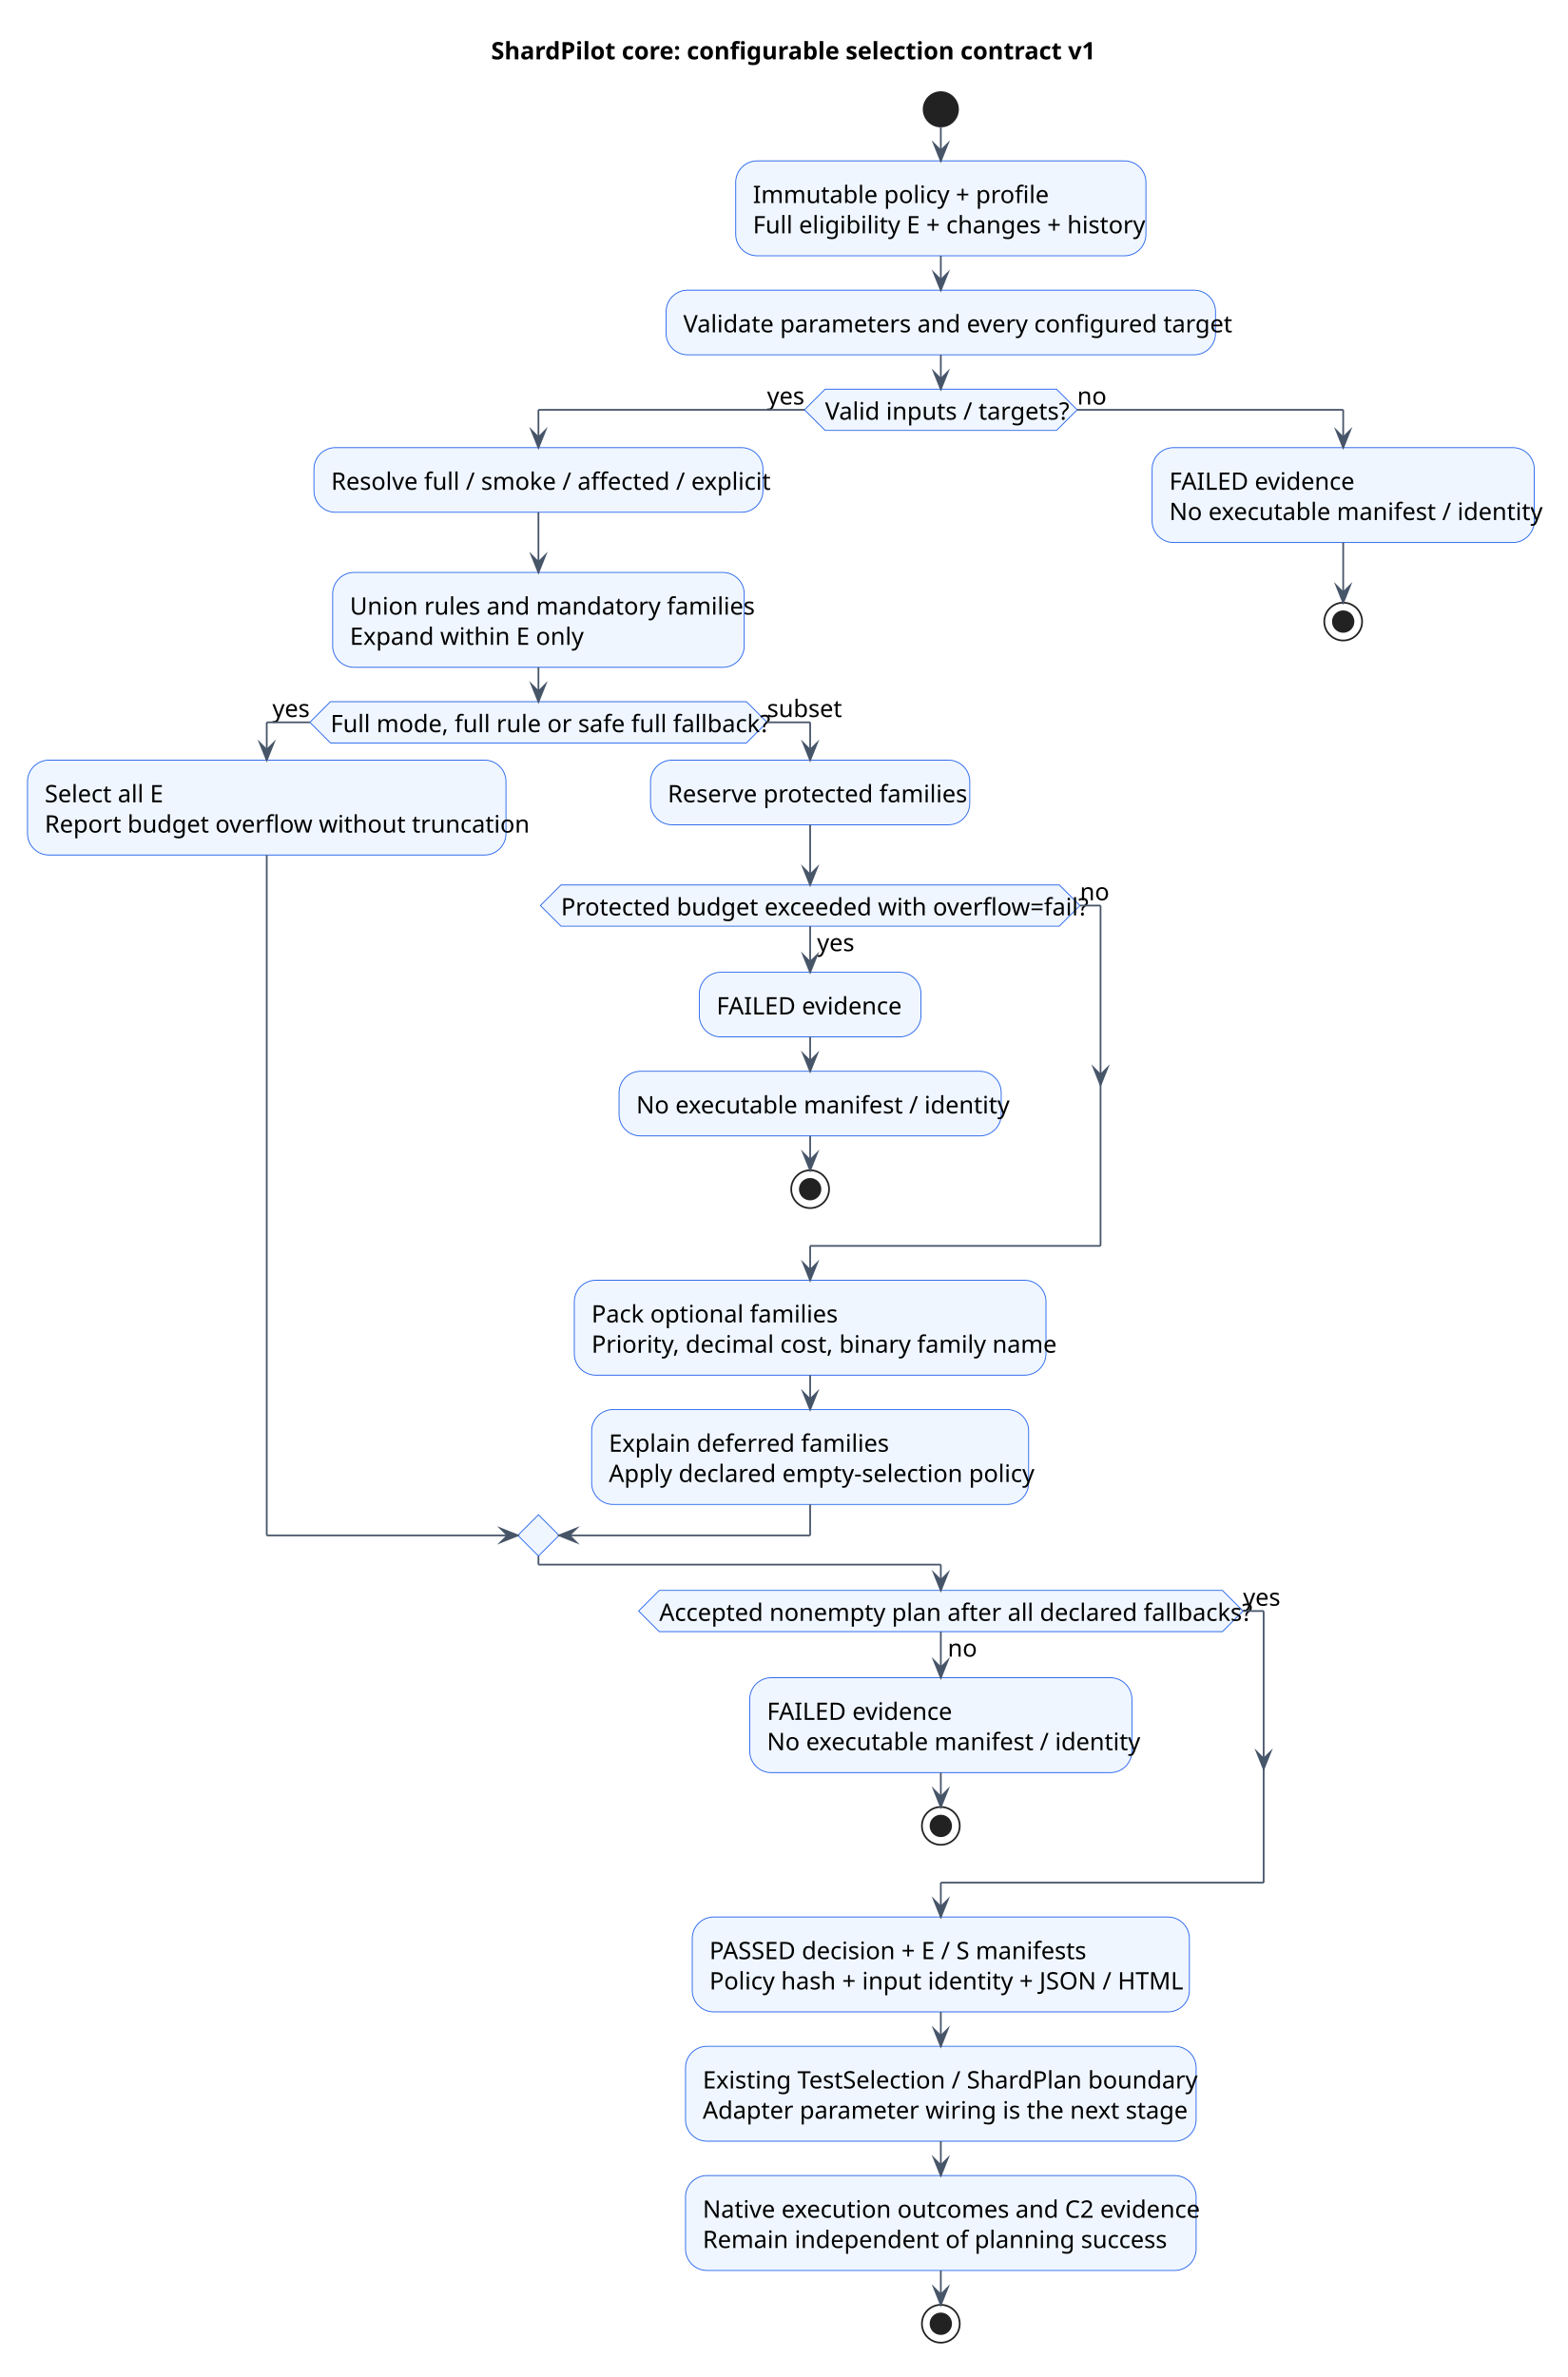
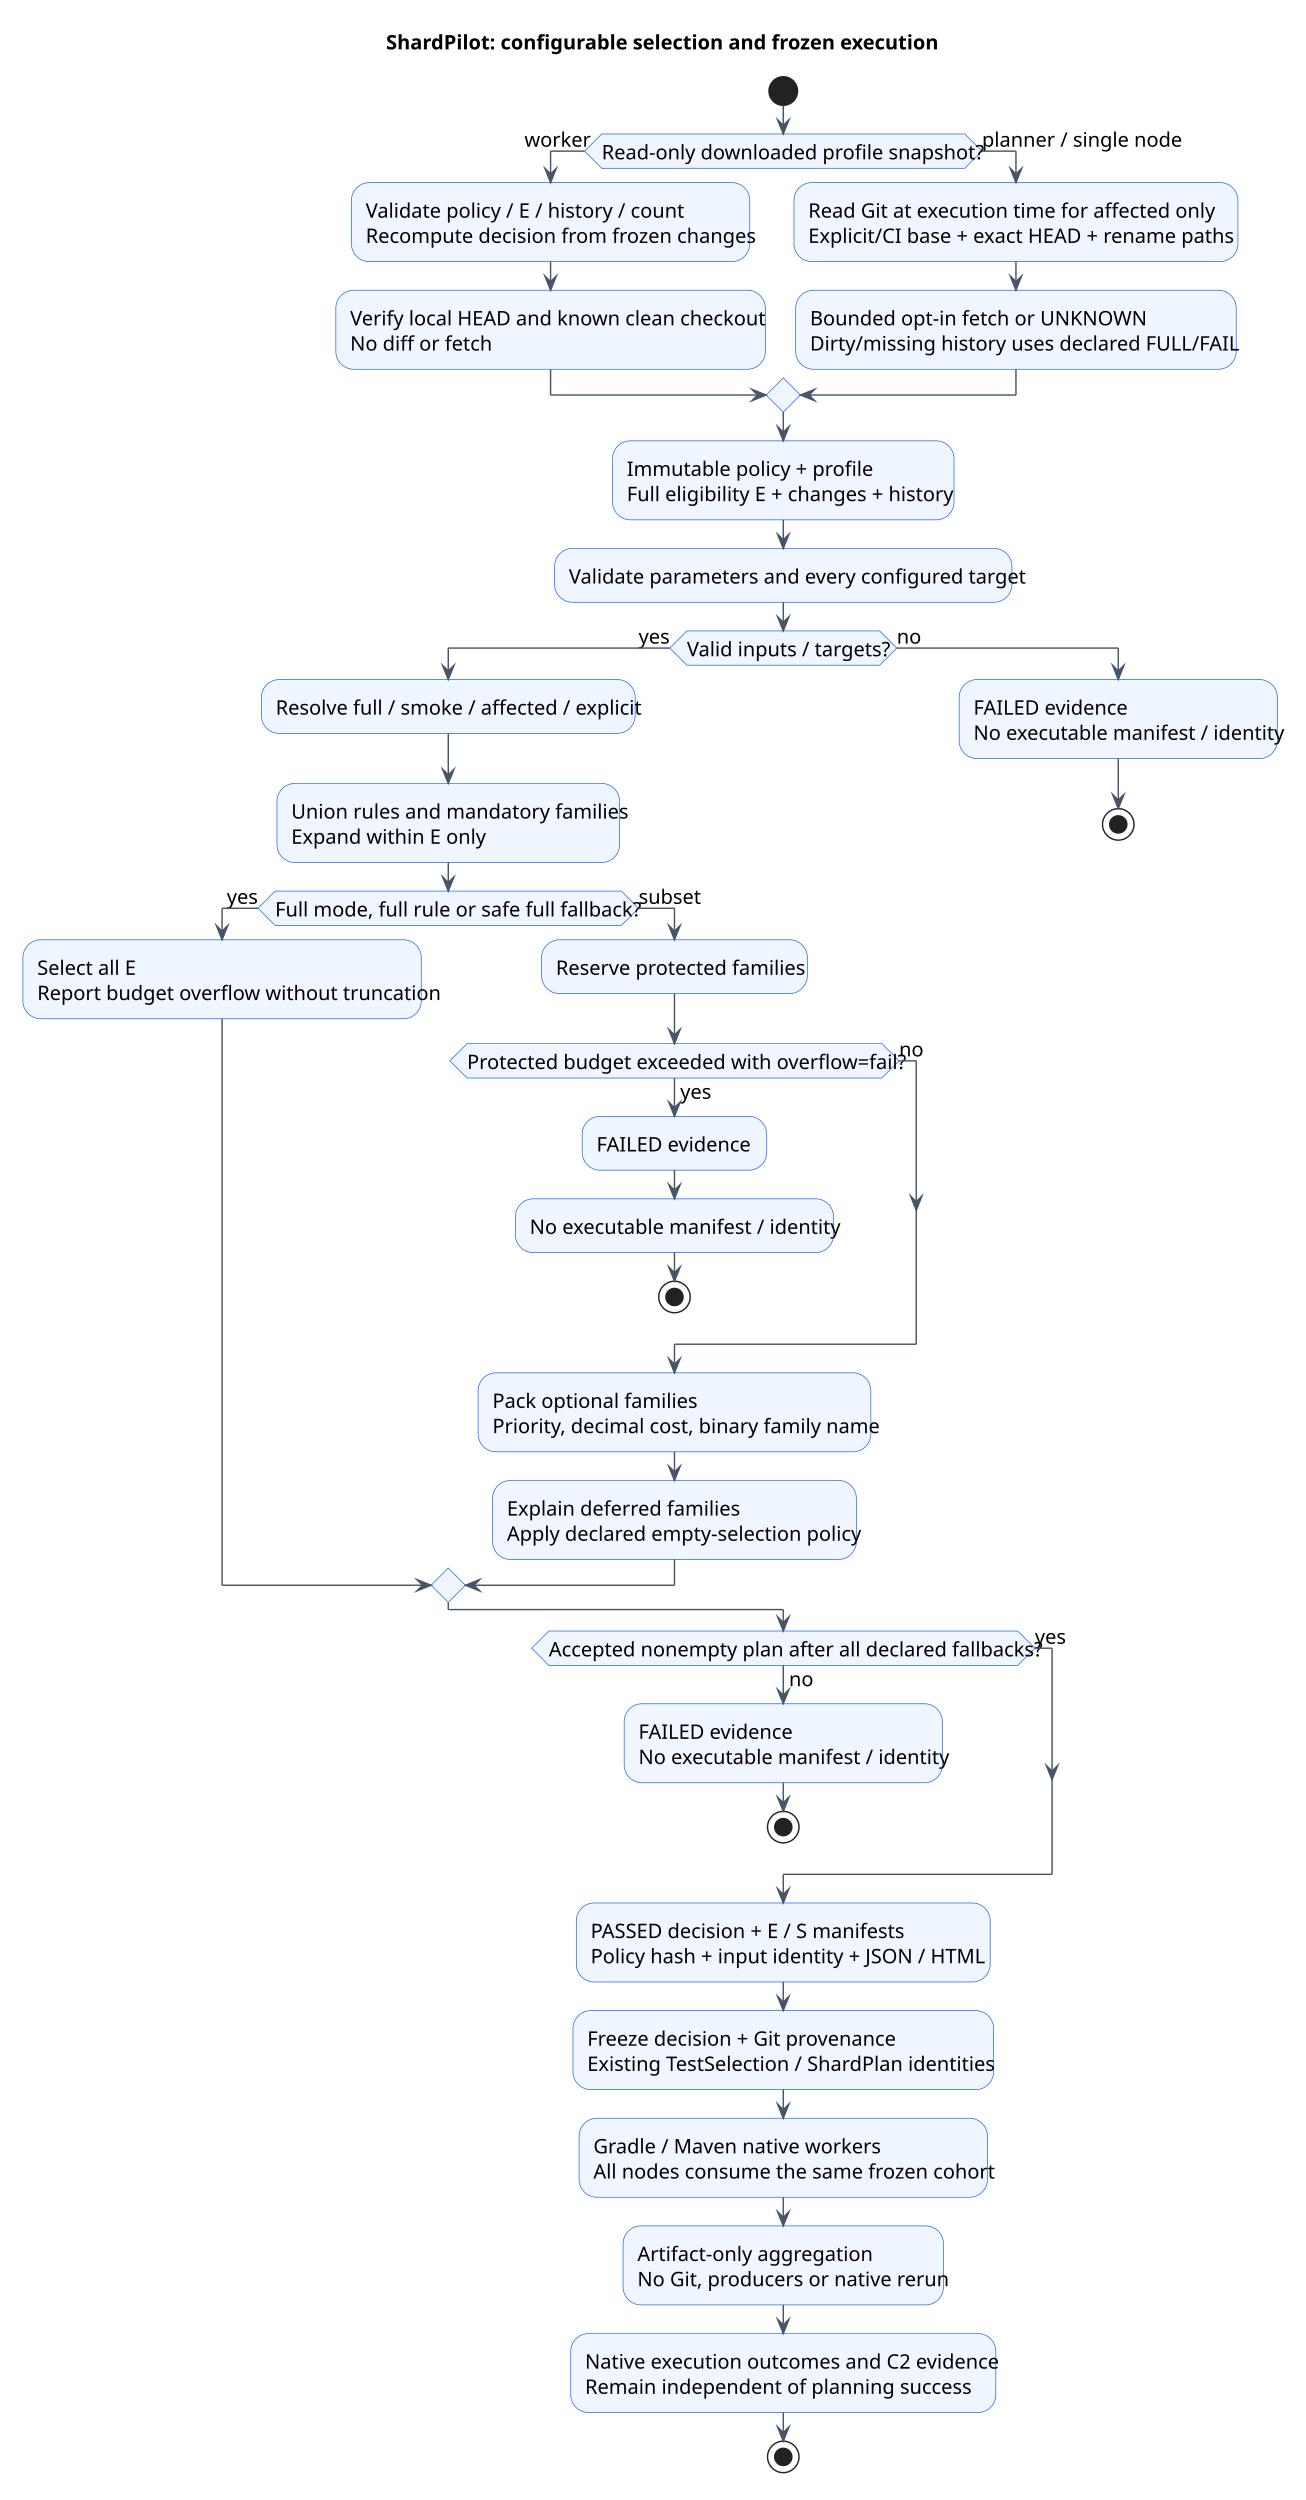
- <svg xmlns="http://www.w3.org/2000/svg" contentStyleType="text/css" height="1383px" preserveAspectRatio="none" style="width:912px;height:1383px;background:#FFFFFF;" version="1.1" viewBox="0 0 912 1383" width="912px" zoomAndPan="magnify">
+ <svg xmlns="http://www.w3.org/2000/svg" contentStyleType="text/css" height="1747px" preserveAspectRatio="none" style="width:912px;height:1747px;background:#FFFFFF;" version="1.1" viewBox="0 0 912 1747" width="912px" zoomAndPan="magnify">
  <defs />
  <g font-family="sans-serif">
    <g class="title">
-       <text fill="#000" font-size="14" font-weight="700" lengthAdjust="spacing" textLength="339.192" x="285.707" y="34.533">ShardPilot core: configurable selection contract v1</text>
+       <text fill="#000" font-size="14" font-weight="700" lengthAdjust="spacing" textLength="371.055" x="269.776" y="34.533">ShardPilot: configurable selection and frozen execution</text>
    </g>
    <ellipse cx="547.348" cy="63.609" fill="#222" rx="10" ry="10" style="stroke:#222;stroke-width:1;" />
-     <rect fill="#EFF6FF" height="55.219" rx="12.5" ry="12.5" style="stroke:#2563EB;stroke-width:0.5;" width="238.661" x="428.017" y="93.609" />
-     <text fill="#000" font-size="14" lengthAdjust="spacing" textLength="159.127" x="438.017" y="118.143">Immutable policy + profile</text>
-     <text fill="#000" font-size="14" lengthAdjust="spacing" textLength="218.661" x="438.017" y="135.752">Full eligibility E + changes + history</text>
-     <rect fill="#EFF6FF" height="37.609" rx="12.5" ry="12.5" style="stroke:#2563EB;stroke-width:0.5;" width="319.619" x="387.538" y="168.828" />
-     <text fill="#000" font-size="14" lengthAdjust="spacing" textLength="299.619" x="397.538" y="193.361">Validate parameters and every configured target</text>
-     <polygon fill="#EFF6FF" points="480.031,226.438,614.665,226.438,626.665,238.438,614.665,250.438,480.031,250.438,468.031,238.438,480.031,226.438" style="stroke:#2563EB;stroke-width:0.5;stroke-linejoin:miter;stroke-miterlimit:10;" />
-     <text fill="#000" font-size="14" lengthAdjust="spacing" textLength="134.634" x="480.031" y="244.166">Valid inputs / targets?</text>
-     <text fill="#000" font-size="14" lengthAdjust="spacing" textLength="21.786" x="446.245" y="235.361">yes</text>
-     <text fill="#000" font-size="14" lengthAdjust="spacing" textLength="15.572" x="626.665" y="235.361">no</text>
-     <rect fill="#EFF6FF" height="37.609" rx="12.5" ry="12.5" style="stroke:#2563EB;stroke-width:0.5;" width="261.213" x="182.648" y="260.438" />
-     <text fill="#000" font-size="14" lengthAdjust="spacing" textLength="241.213" x="192.648" y="284.971">Resolve full / smoke / affected / explicit</text>
-     <rect fill="#EFF6FF" height="55.219" rx="12.5" ry="12.5" style="stroke:#2563EB;stroke-width:0.5;" width="239.44" x="193.534" y="333.047" />
-     <text fill="#000" font-size="14" lengthAdjust="spacing" textLength="219.44" x="203.534" y="357.58">Union rules and mandatory families</text>
-     <text fill="#000" font-size="14" lengthAdjust="spacing" textLength="129.965" x="203.534" y="375.189">Expand within E only</text>
-     <polygon fill="#EFF6FF" points="192.255,408.266,434.254,408.266,446.254,420.266,434.254,432.266,192.255,432.266,180.255,420.266,192.255,408.266" style="stroke:#2563EB;stroke-width:0.5;stroke-linejoin:miter;stroke-miterlimit:10;" />
-     <text fill="#000" font-size="14" lengthAdjust="spacing" textLength="241.999" x="192.255" y="425.994">Full mode, full rule or safe full fallback?</text>
-     <text fill="#000" font-size="14" lengthAdjust="spacing" textLength="21.786" x="158.469" y="417.189">yes</text>
-     <text fill="#000" font-size="14" lengthAdjust="spacing" textLength="41.248" x="446.254" y="417.189">subset</text>
-     <rect fill="#EFF6FF" height="55.219" rx="12.5" ry="12.5" style="stroke:#2563EB;stroke-width:0.5;" width="278.371" x="16" y="442.266" />
-     <text fill="#000" font-size="14" lengthAdjust="spacing" textLength="70.034" x="26" y="466.799">Select all E</text>
-     <text fill="#000" font-size="14" lengthAdjust="spacing" textLength="258.371" x="26" y="484.408">Report budget overflow without truncation</text>
-     <rect fill="#EFF6FF" height="37.609" rx="12.5" ry="12.5" style="stroke:#2563EB;stroke-width:0.5;" width="185.737" x="378.455" y="442.266" />
-     <text fill="#000" font-size="14" lengthAdjust="spacing" textLength="165.737" x="388.455" y="466.799">Reserve protected families</text>
-     <rect fill="#EFF6FF" height="37.609" rx="12.5" ry="12.5" style="stroke:#2563EB;stroke-width:0.5;" width="128.944" x="406.852" y="565.68" />
-     <text fill="#000" font-size="14" lengthAdjust="spacing" textLength="108.944" x="416.852" y="590.213">FAILED evidence</text>
-     <rect fill="#EFF6FF" height="37.609" rx="12.5" ry="12.5" style="stroke:#2563EB;stroke-width:0.5;" width="222.33" x="360.159" y="623.289" />
-     <text fill="#000" font-size="14" lengthAdjust="spacing" textLength="202.33" x="370.159" y="647.822">No executable manifest / identity</text>
-     <ellipse cx="471.324" cy="691.898" fill="none" rx="11" ry="11" style="stroke:#222;stroke-width:1;" />
-     <ellipse cx="471.324" cy="691.898" fill="#222" rx="6" ry="6" style="stroke:#222;stroke-width:1;" />
-     <polygon fill="#EFF6FF" points="326.371,514.875,616.276,514.875,628.276,526.875,616.276,538.875,326.371,538.875,314.371,526.875,326.371,514.875" style="stroke:#2563EB;stroke-width:0.5;stroke-linejoin:miter;stroke-miterlimit:10;" />
-     <text fill="#000" font-size="14" lengthAdjust="spacing" textLength="21.786" x="475.324" y="553.408">yes</text>
-     <text fill="#000" font-size="14" lengthAdjust="spacing" textLength="289.905" x="326.371" y="532.604">Protected budget exceeded with overflow=fail?</text>
-     <text fill="#000" font-size="14" lengthAdjust="spacing" textLength="15.572" x="628.276" y="523.799">no</text>
-     <rect fill="#EFF6FF" height="55.219" rx="12.5" ry="12.5" style="stroke:#2563EB;stroke-width:0.5;" width="274.413" x="334.117" y="744.898" />
-     <text fill="#000" font-size="14" lengthAdjust="spacing" textLength="135.399" x="344.117" y="769.432">Pack optional families</text>
-     <text fill="#000" font-size="14" lengthAdjust="spacing" textLength="254.413" x="344.117" y="787.041">Priority, decimal cost, binary family name</text>
-     <rect fill="#EFF6FF" height="55.219" rx="12.5" ry="12.5" style="stroke:#2563EB;stroke-width:0.5;" width="254.227" x="344.21" y="820.117" />
-     <text fill="#000" font-size="14" lengthAdjust="spacing" textLength="153.296" x="354.21" y="844.65">Explain deferred families</text>
-     <text fill="#000" font-size="14" lengthAdjust="spacing" textLength="234.227" x="354.21" y="862.26">Apply declared empty-selection policy</text>
-     <polygon fill="#EFF6FF" points="313.255,881.336,325.255,893.336,313.255,905.336,301.255,893.336,313.255,881.336" style="stroke:#2563EB;stroke-width:0.5;stroke-linejoin:miter;stroke-miterlimit:10;" />
-     <rect fill="#EFF6FF" height="55.219" rx="12.5" ry="12.5" style="stroke:#2563EB;stroke-width:0.5;" width="222.33" x="670.276" y="260.438" />
-     <text fill="#000" font-size="14" lengthAdjust="spacing" textLength="108.944" x="680.276" y="284.971">FAILED evidence</text>
-     <text fill="#000" font-size="14" lengthAdjust="spacing" textLength="202.33" x="680.276" y="302.58">No executable manifest / identity</text>
-     <ellipse cx="781.441" cy="361.656" fill="none" rx="11" ry="11" style="stroke:#222;stroke-width:1;" />
-     <ellipse cx="781.441" cy="361.656" fill="#222" rx="6" ry="6" style="stroke:#222;stroke-width:1;" />
-     <rect fill="#EFF6FF" height="55.219" rx="12.5" ry="12.5" style="stroke:#2563EB;stroke-width:0.5;" width="222.33" x="436.183" y="976.141" />
-     <text fill="#000" font-size="14" lengthAdjust="spacing" textLength="108.944" x="446.183" y="1000.674">FAILED evidence</text>
-     <text fill="#000" font-size="14" lengthAdjust="spacing" textLength="202.33" x="446.183" y="1018.283">No executable manifest / identity</text>
-     <ellipse cx="547.348" cy="1062.359" fill="none" rx="11" ry="11" style="stroke:#222;stroke-width:1;" />
-     <ellipse cx="547.348" cy="1062.359" fill="#222" rx="6" ry="6" style="stroke:#222;stroke-width:1;" />
-     <polygon fill="#EFF6FF" points="383.528,925.336,711.168,925.336,723.168,937.336,711.168,949.336,383.528,949.336,371.528,937.336,383.528,925.336" style="stroke:#2563EB;stroke-width:0.5;stroke-linejoin:miter;stroke-miterlimit:10;" />
-     <text fill="#000" font-size="14" lengthAdjust="spacing" textLength="15.572" x="551.348" y="963.869">no</text>
-     <text fill="#000" font-size="14" lengthAdjust="spacing" textLength="327.64" x="383.528" y="943.064">Accepted nonempty plan after all declared fallbacks?</text>
-     <text fill="#000" font-size="14" lengthAdjust="spacing" textLength="21.786" x="723.168" y="934.26">yes</text>
-     <rect fill="#EFF6FF" height="55.219" rx="12.5" ry="12.5" style="stroke:#2563EB;stroke-width:0.5;" width="289.227" x="402.735" y="1115.359" />
-     <text fill="#000" font-size="14" lengthAdjust="spacing" textLength="222.154" x="412.735" y="1139.893">PASSED decision + E / S manifests</text>
-     <text fill="#000" font-size="14" lengthAdjust="spacing" textLength="269.227" x="412.735" y="1157.502">Policy hash + input identity + JSON / HTML</text>
-     <rect fill="#EFF6FF" height="55.219" rx="12.5" ry="12.5" style="stroke:#2563EB;stroke-width:0.5;" width="297.047" x="398.825" y="1190.578" />
-     <text fill="#000" font-size="14" lengthAdjust="spacing" textLength="277.047" x="408.825" y="1215.111">Existing TestSelection / ShardPlan boundary</text>
-     <text fill="#000" font-size="14" lengthAdjust="spacing" textLength="263.026" x="408.825" y="1232.721">Adapter parameter wiring is the next stage</text>
-     <rect fill="#EFF6FF" height="55.219" rx="12.5" ry="12.5" style="stroke:#2563EB;stroke-width:0.5;" width="297.054" x="398.821" y="1265.797" />
-     <text fill="#000" font-size="14" lengthAdjust="spacing" textLength="277.054" x="408.821" y="1290.33">Native execution outcomes and C2 evidence</text>
-     <text fill="#000" font-size="14" lengthAdjust="spacing" textLength="256.061" x="408.821" y="1307.939">Remain independent of planning success</text>
-     <ellipse cx="547.348" cy="1352.016" fill="none" rx="11" ry="11" style="stroke:#222;stroke-width:1;" />
-     <ellipse cx="547.348" cy="1352.016" fill="#222" rx="6" ry="6" style="stroke:#222;stroke-width:1;" />
+     <polygon fill="#EFF6FF" points="420.483,93.609,674.213,93.609,686.213,105.609,674.213,117.609,420.483,117.609,408.483,105.609,420.483,93.609" style="stroke:#2563EB;stroke-width:0.5;stroke-linejoin:miter;stroke-miterlimit:10;" />
+     <text fill="#000" font-size="14" lengthAdjust="spacing" textLength="253.729" x="420.483" y="111.338">Read-only downloaded profile snapshot?</text>
+     <text fill="#000" font-size="14" lengthAdjust="spacing" textLength="42.007" x="366.476" y="102.533">worker</text>
+     <text fill="#000" font-size="14" lengthAdjust="spacing" textLength="129.985" x="686.213" y="102.533">planner / single node</text>
+     <rect fill="#EFF6FF" height="55.219" rx="12.5" ry="12.5" style="stroke:#2563EB;stroke-width:0.5;" width="278.357" x="245.572" y="127.609" />
+     <text fill="#000" font-size="14" lengthAdjust="spacing" textLength="210.103" x="255.572" y="152.143">Validate policy / E / history / count</text>
+     <text fill="#000" font-size="14" lengthAdjust="spacing" textLength="258.357" x="255.572" y="169.752">Recompute decision from frozen changes</text>
+     <rect fill="#EFF6FF" height="55.219" rx="12.5" ry="12.5" style="stroke:#2563EB;stroke-width:0.5;" width="300.144" x="234.679" y="202.828" />
+     <text fill="#000" font-size="14" lengthAdjust="spacing" textLength="280.144" x="244.679" y="227.361">Verify local HEAD and known clean checkout</text>
+     <text fill="#000" font-size="14" lengthAdjust="spacing" textLength="91.041" x="244.679" y="244.971">No diff or fetch</text>
+     <rect fill="#EFF6FF" height="55.219" rx="12.5" ry="12.5" style="stroke:#2563EB;stroke-width:0.5;" width="310.247" x="554.822" y="127.609" />
+     <text fill="#000" font-size="14" lengthAdjust="spacing" textLength="268.475" x="564.822" y="152.143">Read Git at execution time for affected only</text>
+     <text fill="#000" font-size="14" lengthAdjust="spacing" textLength="290.247" x="564.822" y="169.752">Explicit/CI base + exact HEAD + rename paths</text>
+     <rect fill="#EFF6FF" height="55.219" rx="12.5" ry="12.5" style="stroke:#2563EB;stroke-width:0.5;" width="307.875" x="556.008" y="202.828" />
+     <text fill="#000" font-size="14" lengthAdjust="spacing" textLength="223.316" x="566.008" y="227.361">Bounded opt-in fetch or UNKNOWN</text>
+     <text fill="#000" font-size="14" lengthAdjust="spacing" textLength="287.875" x="566.008" y="244.971">Dirty/missing history uses declared FULL/FAIL</text>
+     <polygon fill="#EFF6FF" points="547.348,264.047,559.348,276.047,547.348,288.047,535.348,276.047,547.348,264.047" style="stroke:#2563EB;stroke-width:0.5;stroke-linejoin:miter;stroke-miterlimit:10;" />
+     <rect fill="#EFF6FF" height="55.219" rx="12.5" ry="12.5" style="stroke:#2563EB;stroke-width:0.5;" width="238.661" x="428.017" y="308.047" />
+     <text fill="#000" font-size="14" lengthAdjust="spacing" textLength="159.127" x="438.017" y="332.58">Immutable policy + profile</text>
+     <text fill="#000" font-size="14" lengthAdjust="spacing" textLength="218.661" x="438.017" y="350.189">Full eligibility E + changes + history</text>
+     <rect fill="#EFF6FF" height="37.609" rx="12.5" ry="12.5" style="stroke:#2563EB;stroke-width:0.5;" width="319.619" x="387.538" y="383.266" />
+     <text fill="#000" font-size="14" lengthAdjust="spacing" textLength="299.619" x="397.538" y="407.799">Validate parameters and every configured target</text>
+     <polygon fill="#EFF6FF" points="480.031,440.875,614.665,440.875,626.665,452.875,614.665,464.875,480.031,464.875,468.031,452.875,480.031,440.875" style="stroke:#2563EB;stroke-width:0.5;stroke-linejoin:miter;stroke-miterlimit:10;" />
+     <text fill="#000" font-size="14" lengthAdjust="spacing" textLength="134.634" x="480.031" y="458.604">Valid inputs / targets?</text>
+     <text fill="#000" font-size="14" lengthAdjust="spacing" textLength="21.786" x="446.245" y="449.799">yes</text>
+     <text fill="#000" font-size="14" lengthAdjust="spacing" textLength="15.572" x="626.665" y="449.799">no</text>
+     <rect fill="#EFF6FF" height="37.609" rx="12.5" ry="12.5" style="stroke:#2563EB;stroke-width:0.5;" width="261.213" x="182.648" y="474.875" />
+     <text fill="#000" font-size="14" lengthAdjust="spacing" textLength="241.213" x="192.648" y="499.408">Resolve full / smoke / affected / explicit</text>
+     <rect fill="#EFF6FF" height="55.219" rx="12.5" ry="12.5" style="stroke:#2563EB;stroke-width:0.5;" width="239.44" x="193.534" y="547.484" />
+     <text fill="#000" font-size="14" lengthAdjust="spacing" textLength="219.44" x="203.534" y="572.018">Union rules and mandatory families</text>
+     <text fill="#000" font-size="14" lengthAdjust="spacing" textLength="129.965" x="203.534" y="589.627">Expand within E only</text>
+     <polygon fill="#EFF6FF" points="192.255,622.703,434.254,622.703,446.254,634.703,434.254,646.703,192.255,646.703,180.255,634.703,192.255,622.703" style="stroke:#2563EB;stroke-width:0.5;stroke-linejoin:miter;stroke-miterlimit:10;" />
+     <text fill="#000" font-size="14" lengthAdjust="spacing" textLength="241.999" x="192.255" y="640.432">Full mode, full rule or safe full fallback?</text>
+     <text fill="#000" font-size="14" lengthAdjust="spacing" textLength="21.786" x="158.469" y="631.627">yes</text>
+     <text fill="#000" font-size="14" lengthAdjust="spacing" textLength="41.248" x="446.254" y="631.627">subset</text>
+     <rect fill="#EFF6FF" height="55.219" rx="12.5" ry="12.5" style="stroke:#2563EB;stroke-width:0.5;" width="278.371" x="16" y="656.703" />
+     <text fill="#000" font-size="14" lengthAdjust="spacing" textLength="70.034" x="26" y="681.236">Select all E</text>
+     <text fill="#000" font-size="14" lengthAdjust="spacing" textLength="258.371" x="26" y="698.846">Report budget overflow without truncation</text>
+     <rect fill="#EFF6FF" height="37.609" rx="12.5" ry="12.5" style="stroke:#2563EB;stroke-width:0.5;" width="185.737" x="378.455" y="656.703" />
+     <text fill="#000" font-size="14" lengthAdjust="spacing" textLength="165.737" x="388.455" y="681.236">Reserve protected families</text>
+     <rect fill="#EFF6FF" height="37.609" rx="12.5" ry="12.5" style="stroke:#2563EB;stroke-width:0.5;" width="128.944" x="406.852" y="780.117" />
+     <text fill="#000" font-size="14" lengthAdjust="spacing" textLength="108.944" x="416.852" y="804.65">FAILED evidence</text>
+     <rect fill="#EFF6FF" height="37.609" rx="12.5" ry="12.5" style="stroke:#2563EB;stroke-width:0.5;" width="222.33" x="360.159" y="837.727" />
+     <text fill="#000" font-size="14" lengthAdjust="spacing" textLength="202.33" x="370.159" y="862.26">No executable manifest / identity</text>
+     <ellipse cx="471.324" cy="906.336" fill="none" rx="11" ry="11" style="stroke:#222;stroke-width:1;" />
+     <ellipse cx="471.324" cy="906.336" fill="#222" rx="6" ry="6" style="stroke:#222;stroke-width:1;" />
+     <polygon fill="#EFF6FF" points="326.371,729.313,616.276,729.313,628.276,741.313,616.276,753.313,326.371,753.313,314.371,741.313,326.371,729.313" style="stroke:#2563EB;stroke-width:0.5;stroke-linejoin:miter;stroke-miterlimit:10;" />
+     <text fill="#000" font-size="14" lengthAdjust="spacing" textLength="21.786" x="475.324" y="767.846">yes</text>
+     <text fill="#000" font-size="14" lengthAdjust="spacing" textLength="289.905" x="326.371" y="747.041">Protected budget exceeded with overflow=fail?</text>
+     <text fill="#000" font-size="14" lengthAdjust="spacing" textLength="15.572" x="628.276" y="738.236">no</text>
+     <rect fill="#EFF6FF" height="55.219" rx="12.5" ry="12.5" style="stroke:#2563EB;stroke-width:0.5;" width="274.413" x="334.117" y="959.336" />
+     <text fill="#000" font-size="14" lengthAdjust="spacing" textLength="135.399" x="344.117" y="983.869">Pack optional families</text>
+     <text fill="#000" font-size="14" lengthAdjust="spacing" textLength="254.413" x="344.117" y="1001.479">Priority, decimal cost, binary family name</text>
+     <rect fill="#EFF6FF" height="55.219" rx="12.5" ry="12.5" style="stroke:#2563EB;stroke-width:0.5;" width="254.227" x="344.21" y="1034.555" />
+     <text fill="#000" font-size="14" lengthAdjust="spacing" textLength="153.296" x="354.21" y="1059.088">Explain deferred families</text>
+     <text fill="#000" font-size="14" lengthAdjust="spacing" textLength="234.227" x="354.21" y="1076.697">Apply declared empty-selection policy</text>
+     <polygon fill="#EFF6FF" points="313.255,1095.773,325.255,1107.773,313.255,1119.773,301.255,1107.773,313.255,1095.773" style="stroke:#2563EB;stroke-width:0.5;stroke-linejoin:miter;stroke-miterlimit:10;" />
+     <rect fill="#EFF6FF" height="55.219" rx="12.5" ry="12.5" style="stroke:#2563EB;stroke-width:0.5;" width="222.33" x="670.276" y="474.875" />
+     <text fill="#000" font-size="14" lengthAdjust="spacing" textLength="108.944" x="680.276" y="499.408">FAILED evidence</text>
+     <text fill="#000" font-size="14" lengthAdjust="spacing" textLength="202.33" x="680.276" y="517.018">No executable manifest / identity</text>
+     <ellipse cx="781.441" cy="576.094" fill="none" rx="11" ry="11" style="stroke:#222;stroke-width:1;" />
+     <ellipse cx="781.441" cy="576.094" fill="#222" rx="6" ry="6" style="stroke:#222;stroke-width:1;" />
+     <rect fill="#EFF6FF" height="55.219" rx="12.5" ry="12.5" style="stroke:#2563EB;stroke-width:0.5;" width="222.33" x="436.183" y="1190.578" />
+     <text fill="#000" font-size="14" lengthAdjust="spacing" textLength="108.944" x="446.183" y="1215.111">FAILED evidence</text>
+     <text fill="#000" font-size="14" lengthAdjust="spacing" textLength="202.33" x="446.183" y="1232.721">No executable manifest / identity</text>
+     <ellipse cx="547.348" cy="1276.797" fill="none" rx="11" ry="11" style="stroke:#222;stroke-width:1;" />
+     <ellipse cx="547.348" cy="1276.797" fill="#222" rx="6" ry="6" style="stroke:#222;stroke-width:1;" />
+     <polygon fill="#EFF6FF" points="383.528,1139.773,711.168,1139.773,723.168,1151.773,711.168,1163.773,383.528,1163.773,371.528,1151.773,383.528,1139.773" style="stroke:#2563EB;stroke-width:0.5;stroke-linejoin:miter;stroke-miterlimit:10;" />
+     <text fill="#000" font-size="14" lengthAdjust="spacing" textLength="15.572" x="551.348" y="1178.307">no</text>
+     <text fill="#000" font-size="14" lengthAdjust="spacing" textLength="327.64" x="383.528" y="1157.502">Accepted nonempty plan after all declared fallbacks?</text>
+     <text fill="#000" font-size="14" lengthAdjust="spacing" textLength="21.786" x="723.168" y="1148.697">yes</text>
+     <rect fill="#EFF6FF" height="55.219" rx="12.5" ry="12.5" style="stroke:#2563EB;stroke-width:0.5;" width="289.227" x="402.735" y="1329.797" />
+     <text fill="#000" font-size="14" lengthAdjust="spacing" textLength="222.154" x="412.735" y="1354.33">PASSED decision + E / S manifests</text>
+     <text fill="#000" font-size="14" lengthAdjust="spacing" textLength="269.227" x="412.735" y="1371.939">Policy hash + input identity + JSON / HTML</text>
+     <rect fill="#EFF6FF" height="55.219" rx="12.5" ry="12.5" style="stroke:#2563EB;stroke-width:0.5;" width="293.923" x="400.387" y="1405.016" />
+     <text fill="#000" font-size="14" lengthAdjust="spacing" textLength="209.727" x="410.387" y="1429.549">Freeze decision + Git provenance</text>
+     <text fill="#000" font-size="14" lengthAdjust="spacing" textLength="273.923" x="410.387" y="1447.158">Existing TestSelection / ShardPlan identities</text>
+     <rect fill="#EFF6FF" height="55.219" rx="12.5" ry="12.5" style="stroke:#2563EB;stroke-width:0.5;" width="285.364" x="404.666" y="1480.234" />
+     <text fill="#000" font-size="14" lengthAdjust="spacing" textLength="189.854" x="414.666" y="1504.768">Gradle / Maven native workers</text>
+     <text fill="#000" font-size="14" lengthAdjust="spacing" textLength="265.364" x="414.666" y="1522.377">All nodes consume the same frozen cohort</text>
+     <rect fill="#EFF6FF" height="55.219" rx="12.5" ry="12.5" style="stroke:#2563EB;stroke-width:0.5;" width="223.868" x="435.414" y="1555.453" />
+     <text fill="#000" font-size="14" lengthAdjust="spacing" textLength="151.751" x="445.414" y="1579.986">Artifact-only aggregation</text>
+     <text fill="#000" font-size="14" lengthAdjust="spacing" textLength="203.868" x="445.414" y="1597.596">No Git, producers or native rerun</text>
+     <rect fill="#EFF6FF" height="55.219" rx="12.5" ry="12.5" style="stroke:#2563EB;stroke-width:0.5;" width="297.054" x="398.821" y="1630.672" />
+     <text fill="#000" font-size="14" lengthAdjust="spacing" textLength="277.054" x="408.821" y="1655.205">Native execution outcomes and C2 evidence</text>
+     <text fill="#000" font-size="14" lengthAdjust="spacing" textLength="256.061" x="408.821" y="1672.814">Remain independent of planning success</text>
+     <ellipse cx="547.348" cy="1716.891" fill="none" rx="11" ry="11" style="stroke:#222;stroke-width:1;" />
+     <ellipse cx="547.348" cy="1716.891" fill="#222" rx="6" ry="6" style="stroke:#222;stroke-width:1;" />
+     <line style="stroke:#475569;stroke-width:1;" x1="384.75" x2="384.75" y1="182.828" y2="202.828" />
+     <polygon fill="#475569" points="380.75,192.828,384.75,202.828,388.75,192.828,384.75,196.828" style="stroke:#475569;stroke-width:1;stroke-linejoin:miter;stroke-miterlimit:10;" />
+     <line style="stroke:#475569;stroke-width:1;" x1="709.946" x2="709.946" y1="182.828" y2="202.828" />
+     <polygon fill="#475569" points="705.946,192.828,709.946,202.828,713.946,192.828,709.946,196.828" style="stroke:#475569;stroke-width:1;stroke-linejoin:miter;stroke-miterlimit:10;" />
+     <line style="stroke:#475569;stroke-width:1;" x1="408.483" x2="384.75" y1="105.609" y2="105.609" />
+     <line style="stroke:#475569;stroke-width:1;" x1="384.75" x2="384.75" y1="105.609" y2="127.609" />
+     <polygon fill="#475569" points="380.75,117.609,384.75,127.609,388.75,117.609,384.75,121.609" style="stroke:#475569;stroke-width:1;stroke-linejoin:miter;stroke-miterlimit:10;" />
+     <line style="stroke:#475569;stroke-width:1;" x1="686.213" x2="709.946" y1="105.609" y2="105.609" />
+     <line style="stroke:#475569;stroke-width:1;" x1="709.946" x2="709.946" y1="105.609" y2="127.609" />
+     <polygon fill="#475569" points="705.946,117.609,709.946,127.609,713.946,117.609,709.946,121.609" style="stroke:#475569;stroke-width:1;stroke-linejoin:miter;stroke-miterlimit:10;" />
+     <line style="stroke:#475569;stroke-width:1;" x1="384.75" x2="384.75" y1="258.047" y2="276.047" />
+     <line style="stroke:#475569;stroke-width:1;" x1="384.75" x2="535.348" y1="276.047" y2="276.047" />
+     <polygon fill="#475569" points="525.348,272.047,535.348,276.047,525.348,280.047,529.348,276.047" style="stroke:#475569;stroke-width:1;stroke-linejoin:miter;stroke-miterlimit:10;" />
+     <line style="stroke:#475569;stroke-width:1;" x1="709.946" x2="709.946" y1="258.047" y2="276.047" />
+     <line style="stroke:#475569;stroke-width:1;" x1="709.946" x2="559.348" y1="276.047" y2="276.047" />
+     <polygon fill="#475569" points="569.348,272.047,559.348,276.047,569.348,280.047,565.348,276.047" style="stroke:#475569;stroke-width:1;stroke-linejoin:miter;stroke-miterlimit:10;" />
    <line style="stroke:#475569;stroke-width:1;" x1="547.348" x2="547.348" y1="73.609" y2="93.609" />
    <polygon fill="#475569" points="543.348,83.609,547.348,93.609,551.348,83.609,547.348,87.609" style="stroke:#475569;stroke-width:1;stroke-linejoin:miter;stroke-miterlimit:10;" />
-     <line style="stroke:#475569;stroke-width:1;" x1="547.348" x2="547.348" y1="148.828" y2="168.828" />
-     <polygon fill="#475569" points="543.348,158.828,547.348,168.828,551.348,158.828,547.348,162.828" style="stroke:#475569;stroke-width:1;stroke-linejoin:miter;stroke-miterlimit:10;" />
-     <line style="stroke:#475569;stroke-width:1;" x1="313.255" x2="313.255" y1="298.047" y2="333.047" />
-     <polygon fill="#475569" points="309.255,323.047,313.255,333.047,317.255,323.047,313.255,327.047" style="stroke:#475569;stroke-width:1;stroke-linejoin:miter;stroke-miterlimit:10;" />
-     <line style="stroke:#475569;stroke-width:1;" x1="471.324" x2="471.324" y1="603.289" y2="623.289" />
-     <polygon fill="#475569" points="467.324,613.289,471.324,623.289,475.324,613.289,471.324,617.289" style="stroke:#475569;stroke-width:1;stroke-linejoin:miter;stroke-miterlimit:10;" />
-     <line style="stroke:#475569;stroke-width:1;" x1="471.324" x2="471.324" y1="660.898" y2="680.898" />
-     <polygon fill="#475569" points="467.324,670.898,471.324,680.898,475.324,670.898,471.324,674.898" style="stroke:#475569;stroke-width:1;stroke-linejoin:miter;stroke-miterlimit:10;" />
-     <line style="stroke:#475569;stroke-width:1;" x1="471.324" x2="471.324" y1="538.875" y2="565.68" />
-     <polygon fill="#475569" points="467.324,555.68,471.324,565.68,475.324,555.68,471.324,559.68" style="stroke:#475569;stroke-width:1;stroke-linejoin:miter;stroke-miterlimit:10;" />
-     <line style="stroke:#475569;stroke-width:1;" x1="628.276" x2="640.276" y1="526.875" y2="526.875" />
-     <polygon fill="#475569" points="636.276,621.289,640.276,631.289,644.276,621.289,640.276,625.289" style="stroke:#475569;stroke-width:1;stroke-linejoin:miter;stroke-miterlimit:10;" />
-     <line style="stroke:#475569;stroke-width:1;" x1="640.276" x2="640.276" y1="526.875" y2="724.898" />
-     <line style="stroke:#475569;stroke-width:1;" x1="640.276" x2="471.324" y1="724.898" y2="724.898" />
-     <line style="stroke:#475569;stroke-width:1;" x1="471.324" x2="471.324" y1="724.898" y2="744.898" />
-     <polygon fill="#475569" points="467.324,734.898,471.324,744.898,475.324,734.898,471.324,738.898" style="stroke:#475569;stroke-width:1;stroke-linejoin:miter;stroke-miterlimit:10;" />
-     <line style="stroke:#475569;stroke-width:1;" x1="471.324" x2="471.324" y1="479.875" y2="514.875" />
-     <polygon fill="#475569" points="467.324,504.875,471.324,514.875,475.324,504.875,471.324,508.875" style="stroke:#475569;stroke-width:1;stroke-linejoin:miter;stroke-miterlimit:10;" />
-     <line style="stroke:#475569;stroke-width:1;" x1="471.324" x2="471.324" y1="800.117" y2="820.117" />
-     <polygon fill="#475569" points="467.324,810.117,471.324,820.117,475.324,810.117,471.324,814.117" style="stroke:#475569;stroke-width:1;stroke-linejoin:miter;stroke-miterlimit:10;" />
-     <line style="stroke:#475569;stroke-width:1;" x1="180.255" x2="155.186" y1="420.266" y2="420.266" />
-     <line style="stroke:#475569;stroke-width:1;" x1="155.186" x2="155.186" y1="420.266" y2="442.266" />
-     <polygon fill="#475569" points="151.186,432.266,155.186,442.266,159.186,432.266,155.186,436.266" style="stroke:#475569;stroke-width:1;stroke-linejoin:miter;stroke-miterlimit:10;" />
-     <line style="stroke:#475569;stroke-width:1;" x1="446.254" x2="471.324" y1="420.266" y2="420.266" />
-     <line style="stroke:#475569;stroke-width:1;" x1="471.324" x2="471.324" y1="420.266" y2="442.266" />
-     <polygon fill="#475569" points="467.324,432.266,471.324,442.266,475.324,432.266,471.324,436.266" style="stroke:#475569;stroke-width:1;stroke-linejoin:miter;stroke-miterlimit:10;" />
-     <line style="stroke:#475569;stroke-width:1;" x1="155.186" x2="155.186" y1="497.484" y2="893.336" />
-     <line style="stroke:#475569;stroke-width:1;" x1="155.186" x2="301.255" y1="893.336" y2="893.336" />
-     <polygon fill="#475569" points="291.255,889.336,301.255,893.336,291.255,897.336,295.255,893.336" style="stroke:#475569;stroke-width:1;stroke-linejoin:miter;stroke-miterlimit:10;" />
-     <line style="stroke:#475569;stroke-width:1;" x1="471.324" x2="471.324" y1="875.336" y2="893.336" />
-     <line style="stroke:#475569;stroke-width:1;" x1="471.324" x2="325.255" y1="893.336" y2="893.336" />
-     <polygon fill="#475569" points="335.255,889.336,325.255,893.336,335.255,897.336,331.255,893.336" style="stroke:#475569;stroke-width:1;stroke-linejoin:miter;stroke-miterlimit:10;" />
-     <line style="stroke:#475569;stroke-width:1;" x1="313.255" x2="313.255" y1="388.266" y2="408.266" />
-     <polygon fill="#475569" points="309.255,398.266,313.255,408.266,317.255,398.266,313.255,402.266" style="stroke:#475569;stroke-width:1;stroke-linejoin:miter;stroke-miterlimit:10;" />
-     <line style="stroke:#475569;stroke-width:1;" x1="781.441" x2="781.441" y1="315.656" y2="350.656" />
-     <polygon fill="#475569" points="777.441,340.656,781.441,350.656,785.441,340.656,781.441,344.656" style="stroke:#475569;stroke-width:1;stroke-linejoin:miter;stroke-miterlimit:10;" />
-     <line style="stroke:#475569;stroke-width:1;" x1="468.031" x2="313.255" y1="238.438" y2="238.438" />
-     <line style="stroke:#475569;stroke-width:1;" x1="313.255" x2="313.255" y1="238.438" y2="260.438" />
-     <polygon fill="#475569" points="309.255,250.438,313.255,260.438,317.255,250.438,313.255,254.438" style="stroke:#475569;stroke-width:1;stroke-linejoin:miter;stroke-miterlimit:10;" />
-     <line style="stroke:#475569;stroke-width:1;" x1="626.665" x2="781.441" y1="238.438" y2="238.438" />
-     <line style="stroke:#475569;stroke-width:1;" x1="781.441" x2="781.441" y1="238.438" y2="260.438" />
-     <polygon fill="#475569" points="777.441,250.438,781.441,260.438,785.441,250.438,781.441,254.438" style="stroke:#475569;stroke-width:1;stroke-linejoin:miter;stroke-miterlimit:10;" />
-     <line style="stroke:#475569;stroke-width:1;" x1="313.255" x2="313.255" y1="905.336" y2="910.336" />
-     <line style="stroke:#475569;stroke-width:1;" x1="313.255" x2="547.348" y1="910.336" y2="910.336" />
-     <line style="stroke:#475569;stroke-width:1;" x1="547.348" x2="547.348" y1="910.336" y2="925.336" />
-     <polygon fill="#475569" points="543.348,915.336,547.348,925.336,551.348,915.336,547.348,919.336" style="stroke:#475569;stroke-width:1;stroke-linejoin:miter;stroke-miterlimit:10;" />
-     <line style="stroke:#475569;stroke-width:1;" x1="547.348" x2="547.348" y1="206.438" y2="226.438" />
-     <polygon fill="#475569" points="543.348,216.438,547.348,226.438,551.348,216.438,547.348,220.438" style="stroke:#475569;stroke-width:1;stroke-linejoin:miter;stroke-miterlimit:10;" />
-     <line style="stroke:#475569;stroke-width:1;" x1="547.348" x2="547.348" y1="1031.359" y2="1051.359" />
-     <polygon fill="#475569" points="543.348,1041.359,547.348,1051.359,551.348,1041.359,547.348,1045.359" style="stroke:#475569;stroke-width:1;stroke-linejoin:miter;stroke-miterlimit:10;" />
-     <line style="stroke:#475569;stroke-width:1;" x1="547.348" x2="547.348" y1="949.336" y2="976.141" />
-     <polygon fill="#475569" points="543.348,966.141,547.348,976.141,551.348,966.141,547.348,970.141" style="stroke:#475569;stroke-width:1;stroke-linejoin:miter;stroke-miterlimit:10;" />
-     <line style="stroke:#475569;stroke-width:1;" x1="723.168" x2="735.168" y1="937.336" y2="937.336" />
-     <polygon fill="#475569" points="731.168,1019.25,735.168,1029.25,739.168,1019.25,735.168,1023.25" style="stroke:#475569;stroke-width:1;stroke-linejoin:miter;stroke-miterlimit:10;" />
-     <line style="stroke:#475569;stroke-width:1;" x1="735.168" x2="735.168" y1="937.336" y2="1095.359" />
-     <line style="stroke:#475569;stroke-width:1;" x1="735.168" x2="547.348" y1="1095.359" y2="1095.359" />
-     <line style="stroke:#475569;stroke-width:1;" x1="547.348" x2="547.348" y1="1095.359" y2="1115.359" />
-     <polygon fill="#475569" points="543.348,1105.359,547.348,1115.359,551.348,1105.359,547.348,1109.359" style="stroke:#475569;stroke-width:1;stroke-linejoin:miter;stroke-miterlimit:10;" />
-     <line style="stroke:#475569;stroke-width:1;" x1="547.348" x2="547.348" y1="1170.578" y2="1190.578" />
-     <polygon fill="#475569" points="543.348,1180.578,547.348,1190.578,551.348,1180.578,547.348,1184.578" style="stroke:#475569;stroke-width:1;stroke-linejoin:miter;stroke-miterlimit:10;" />
+     <line style="stroke:#475569;stroke-width:1;" x1="547.348" x2="547.348" y1="288.047" y2="308.047" />
+     <polygon fill="#475569" points="543.348,298.047,547.348,308.047,551.348,298.047,547.348,302.047" style="stroke:#475569;stroke-width:1;stroke-linejoin:miter;stroke-miterlimit:10;" />
+     <line style="stroke:#475569;stroke-width:1;" x1="547.348" x2="547.348" y1="363.266" y2="383.266" />
+     <polygon fill="#475569" points="543.348,373.266,547.348,383.266,551.348,373.266,547.348,377.266" style="stroke:#475569;stroke-width:1;stroke-linejoin:miter;stroke-miterlimit:10;" />
+     <line style="stroke:#475569;stroke-width:1;" x1="313.255" x2="313.255" y1="512.484" y2="547.484" />
+     <polygon fill="#475569" points="309.255,537.484,313.255,547.484,317.255,537.484,313.255,541.484" style="stroke:#475569;stroke-width:1;stroke-linejoin:miter;stroke-miterlimit:10;" />
+     <line style="stroke:#475569;stroke-width:1;" x1="471.324" x2="471.324" y1="817.727" y2="837.727" />
+     <polygon fill="#475569" points="467.324,827.727,471.324,837.727,475.324,827.727,471.324,831.727" style="stroke:#475569;stroke-width:1;stroke-linejoin:miter;stroke-miterlimit:10;" />
+     <line style="stroke:#475569;stroke-width:1;" x1="471.324" x2="471.324" y1="875.336" y2="895.336" />
+     <polygon fill="#475569" points="467.324,885.336,471.324,895.336,475.324,885.336,471.324,889.336" style="stroke:#475569;stroke-width:1;stroke-linejoin:miter;stroke-miterlimit:10;" />
+     <line style="stroke:#475569;stroke-width:1;" x1="471.324" x2="471.324" y1="753.313" y2="780.117" />
+     <polygon fill="#475569" points="467.324,770.117,471.324,780.117,475.324,770.117,471.324,774.117" style="stroke:#475569;stroke-width:1;stroke-linejoin:miter;stroke-miterlimit:10;" />
+     <line style="stroke:#475569;stroke-width:1;" x1="628.276" x2="640.276" y1="741.313" y2="741.313" />
+     <polygon fill="#475569" points="636.276,835.727,640.276,845.727,644.276,835.727,640.276,839.727" style="stroke:#475569;stroke-width:1;stroke-linejoin:miter;stroke-miterlimit:10;" />
+     <line style="stroke:#475569;stroke-width:1;" x1="640.276" x2="640.276" y1="741.313" y2="939.336" />
+     <line style="stroke:#475569;stroke-width:1;" x1="640.276" x2="471.324" y1="939.336" y2="939.336" />
+     <line style="stroke:#475569;stroke-width:1;" x1="471.324" x2="471.324" y1="939.336" y2="959.336" />
+     <polygon fill="#475569" points="467.324,949.336,471.324,959.336,475.324,949.336,471.324,953.336" style="stroke:#475569;stroke-width:1;stroke-linejoin:miter;stroke-miterlimit:10;" />
+     <line style="stroke:#475569;stroke-width:1;" x1="471.324" x2="471.324" y1="694.313" y2="729.313" />
+     <polygon fill="#475569" points="467.324,719.313,471.324,729.313,475.324,719.313,471.324,723.313" style="stroke:#475569;stroke-width:1;stroke-linejoin:miter;stroke-miterlimit:10;" />
+     <line style="stroke:#475569;stroke-width:1;" x1="471.324" x2="471.324" y1="1014.555" y2="1034.555" />
+     <polygon fill="#475569" points="467.324,1024.555,471.324,1034.555,475.324,1024.555,471.324,1028.555" style="stroke:#475569;stroke-width:1;stroke-linejoin:miter;stroke-miterlimit:10;" />
+     <line style="stroke:#475569;stroke-width:1;" x1="180.255" x2="155.186" y1="634.703" y2="634.703" />
+     <line style="stroke:#475569;stroke-width:1;" x1="155.186" x2="155.186" y1="634.703" y2="656.703" />
+     <polygon fill="#475569" points="151.186,646.703,155.186,656.703,159.186,646.703,155.186,650.703" style="stroke:#475569;stroke-width:1;stroke-linejoin:miter;stroke-miterlimit:10;" />
+     <line style="stroke:#475569;stroke-width:1;" x1="446.254" x2="471.324" y1="634.703" y2="634.703" />
+     <line style="stroke:#475569;stroke-width:1;" x1="471.324" x2="471.324" y1="634.703" y2="656.703" />
+     <polygon fill="#475569" points="467.324,646.703,471.324,656.703,475.324,646.703,471.324,650.703" style="stroke:#475569;stroke-width:1;stroke-linejoin:miter;stroke-miterlimit:10;" />
+     <line style="stroke:#475569;stroke-width:1;" x1="155.186" x2="155.186" y1="711.922" y2="1107.773" />
+     <line style="stroke:#475569;stroke-width:1;" x1="155.186" x2="301.255" y1="1107.773" y2="1107.773" />
+     <polygon fill="#475569" points="291.255,1103.773,301.255,1107.773,291.255,1111.773,295.255,1107.773" style="stroke:#475569;stroke-width:1;stroke-linejoin:miter;stroke-miterlimit:10;" />
+     <line style="stroke:#475569;stroke-width:1;" x1="471.324" x2="471.324" y1="1089.773" y2="1107.773" />
+     <line style="stroke:#475569;stroke-width:1;" x1="471.324" x2="325.255" y1="1107.773" y2="1107.773" />
+     <polygon fill="#475569" points="335.255,1103.773,325.255,1107.773,335.255,1111.773,331.255,1107.773" style="stroke:#475569;stroke-width:1;stroke-linejoin:miter;stroke-miterlimit:10;" />
+     <line style="stroke:#475569;stroke-width:1;" x1="313.255" x2="313.255" y1="602.703" y2="622.703" />
+     <polygon fill="#475569" points="309.255,612.703,313.255,622.703,317.255,612.703,313.255,616.703" style="stroke:#475569;stroke-width:1;stroke-linejoin:miter;stroke-miterlimit:10;" />
+     <line style="stroke:#475569;stroke-width:1;" x1="781.441" x2="781.441" y1="530.094" y2="565.094" />
+     <polygon fill="#475569" points="777.441,555.094,781.441,565.094,785.441,555.094,781.441,559.094" style="stroke:#475569;stroke-width:1;stroke-linejoin:miter;stroke-miterlimit:10;" />
+     <line style="stroke:#475569;stroke-width:1;" x1="468.031" x2="313.255" y1="452.875" y2="452.875" />
+     <line style="stroke:#475569;stroke-width:1;" x1="313.255" x2="313.255" y1="452.875" y2="474.875" />
+     <polygon fill="#475569" points="309.255,464.875,313.255,474.875,317.255,464.875,313.255,468.875" style="stroke:#475569;stroke-width:1;stroke-linejoin:miter;stroke-miterlimit:10;" />
+     <line style="stroke:#475569;stroke-width:1;" x1="626.665" x2="781.441" y1="452.875" y2="452.875" />
+     <line style="stroke:#475569;stroke-width:1;" x1="781.441" x2="781.441" y1="452.875" y2="474.875" />
+     <polygon fill="#475569" points="777.441,464.875,781.441,474.875,785.441,464.875,781.441,468.875" style="stroke:#475569;stroke-width:1;stroke-linejoin:miter;stroke-miterlimit:10;" />
+     <line style="stroke:#475569;stroke-width:1;" x1="313.255" x2="313.255" y1="1119.773" y2="1124.773" />
+     <line style="stroke:#475569;stroke-width:1;" x1="313.255" x2="547.348" y1="1124.773" y2="1124.773" />
+     <line style="stroke:#475569;stroke-width:1;" x1="547.348" x2="547.348" y1="1124.773" y2="1139.773" />
+     <polygon fill="#475569" points="543.348,1129.773,547.348,1139.773,551.348,1129.773,547.348,1133.773" style="stroke:#475569;stroke-width:1;stroke-linejoin:miter;stroke-miterlimit:10;" />
+     <line style="stroke:#475569;stroke-width:1;" x1="547.348" x2="547.348" y1="420.875" y2="440.875" />
+     <polygon fill="#475569" points="543.348,430.875,547.348,440.875,551.348,430.875,547.348,434.875" style="stroke:#475569;stroke-width:1;stroke-linejoin:miter;stroke-miterlimit:10;" />
    <line style="stroke:#475569;stroke-width:1;" x1="547.348" x2="547.348" y1="1245.797" y2="1265.797" />
    <polygon fill="#475569" points="543.348,1255.797,547.348,1265.797,551.348,1255.797,547.348,1259.797" style="stroke:#475569;stroke-width:1;stroke-linejoin:miter;stroke-miterlimit:10;" />
-     <line style="stroke:#475569;stroke-width:1;" x1="547.348" x2="547.348" y1="1321.016" y2="1341.016" />
-     <polygon fill="#475569" points="543.348,1331.016,547.348,1341.016,551.348,1331.016,547.348,1335.016" style="stroke:#475569;stroke-width:1;stroke-linejoin:miter;stroke-miterlimit:10;" />
+     <line style="stroke:#475569;stroke-width:1;" x1="547.348" x2="547.348" y1="1163.773" y2="1190.578" />
+     <polygon fill="#475569" points="543.348,1180.578,547.348,1190.578,551.348,1180.578,547.348,1184.578" style="stroke:#475569;stroke-width:1;stroke-linejoin:miter;stroke-miterlimit:10;" />
+     <line style="stroke:#475569;stroke-width:1;" x1="723.168" x2="735.168" y1="1151.773" y2="1151.773" />
+     <polygon fill="#475569" points="731.168,1233.688,735.168,1243.688,739.168,1233.688,735.168,1237.688" style="stroke:#475569;stroke-width:1;stroke-linejoin:miter;stroke-miterlimit:10;" />
+     <line style="stroke:#475569;stroke-width:1;" x1="735.168" x2="735.168" y1="1151.773" y2="1309.797" />
+     <line style="stroke:#475569;stroke-width:1;" x1="735.168" x2="547.348" y1="1309.797" y2="1309.797" />
+     <line style="stroke:#475569;stroke-width:1;" x1="547.348" x2="547.348" y1="1309.797" y2="1329.797" />
+     <polygon fill="#475569" points="543.348,1319.797,547.348,1329.797,551.348,1319.797,547.348,1323.797" style="stroke:#475569;stroke-width:1;stroke-linejoin:miter;stroke-miterlimit:10;" />
+     <line style="stroke:#475569;stroke-width:1;" x1="547.348" x2="547.348" y1="1385.016" y2="1405.016" />
+     <polygon fill="#475569" points="543.348,1395.016,547.348,1405.016,551.348,1395.016,547.348,1399.016" style="stroke:#475569;stroke-width:1;stroke-linejoin:miter;stroke-miterlimit:10;" />
+     <line style="stroke:#475569;stroke-width:1;" x1="547.348" x2="547.348" y1="1460.234" y2="1480.234" />
+     <polygon fill="#475569" points="543.348,1470.234,547.348,1480.234,551.348,1470.234,547.348,1474.234" style="stroke:#475569;stroke-width:1;stroke-linejoin:miter;stroke-miterlimit:10;" />
+     <line style="stroke:#475569;stroke-width:1;" x1="547.348" x2="547.348" y1="1535.453" y2="1555.453" />
+     <polygon fill="#475569" points="543.348,1545.453,547.348,1555.453,551.348,1545.453,547.348,1549.453" style="stroke:#475569;stroke-width:1;stroke-linejoin:miter;stroke-miterlimit:10;" />
+     <line style="stroke:#475569;stroke-width:1;" x1="547.348" x2="547.348" y1="1610.672" y2="1630.672" />
+     <polygon fill="#475569" points="543.348,1620.672,547.348,1630.672,551.348,1620.672,547.348,1624.672" style="stroke:#475569;stroke-width:1;stroke-linejoin:miter;stroke-miterlimit:10;" />
+     <line style="stroke:#475569;stroke-width:1;" x1="547.348" x2="547.348" y1="1685.891" y2="1705.891" />
+     <polygon fill="#475569" points="543.348,1695.891,547.348,1705.891,551.348,1695.891,547.348,1699.891" style="stroke:#475569;stroke-width:1;stroke-linejoin:miter;stroke-miterlimit:10;" />
  </g>
</svg>
